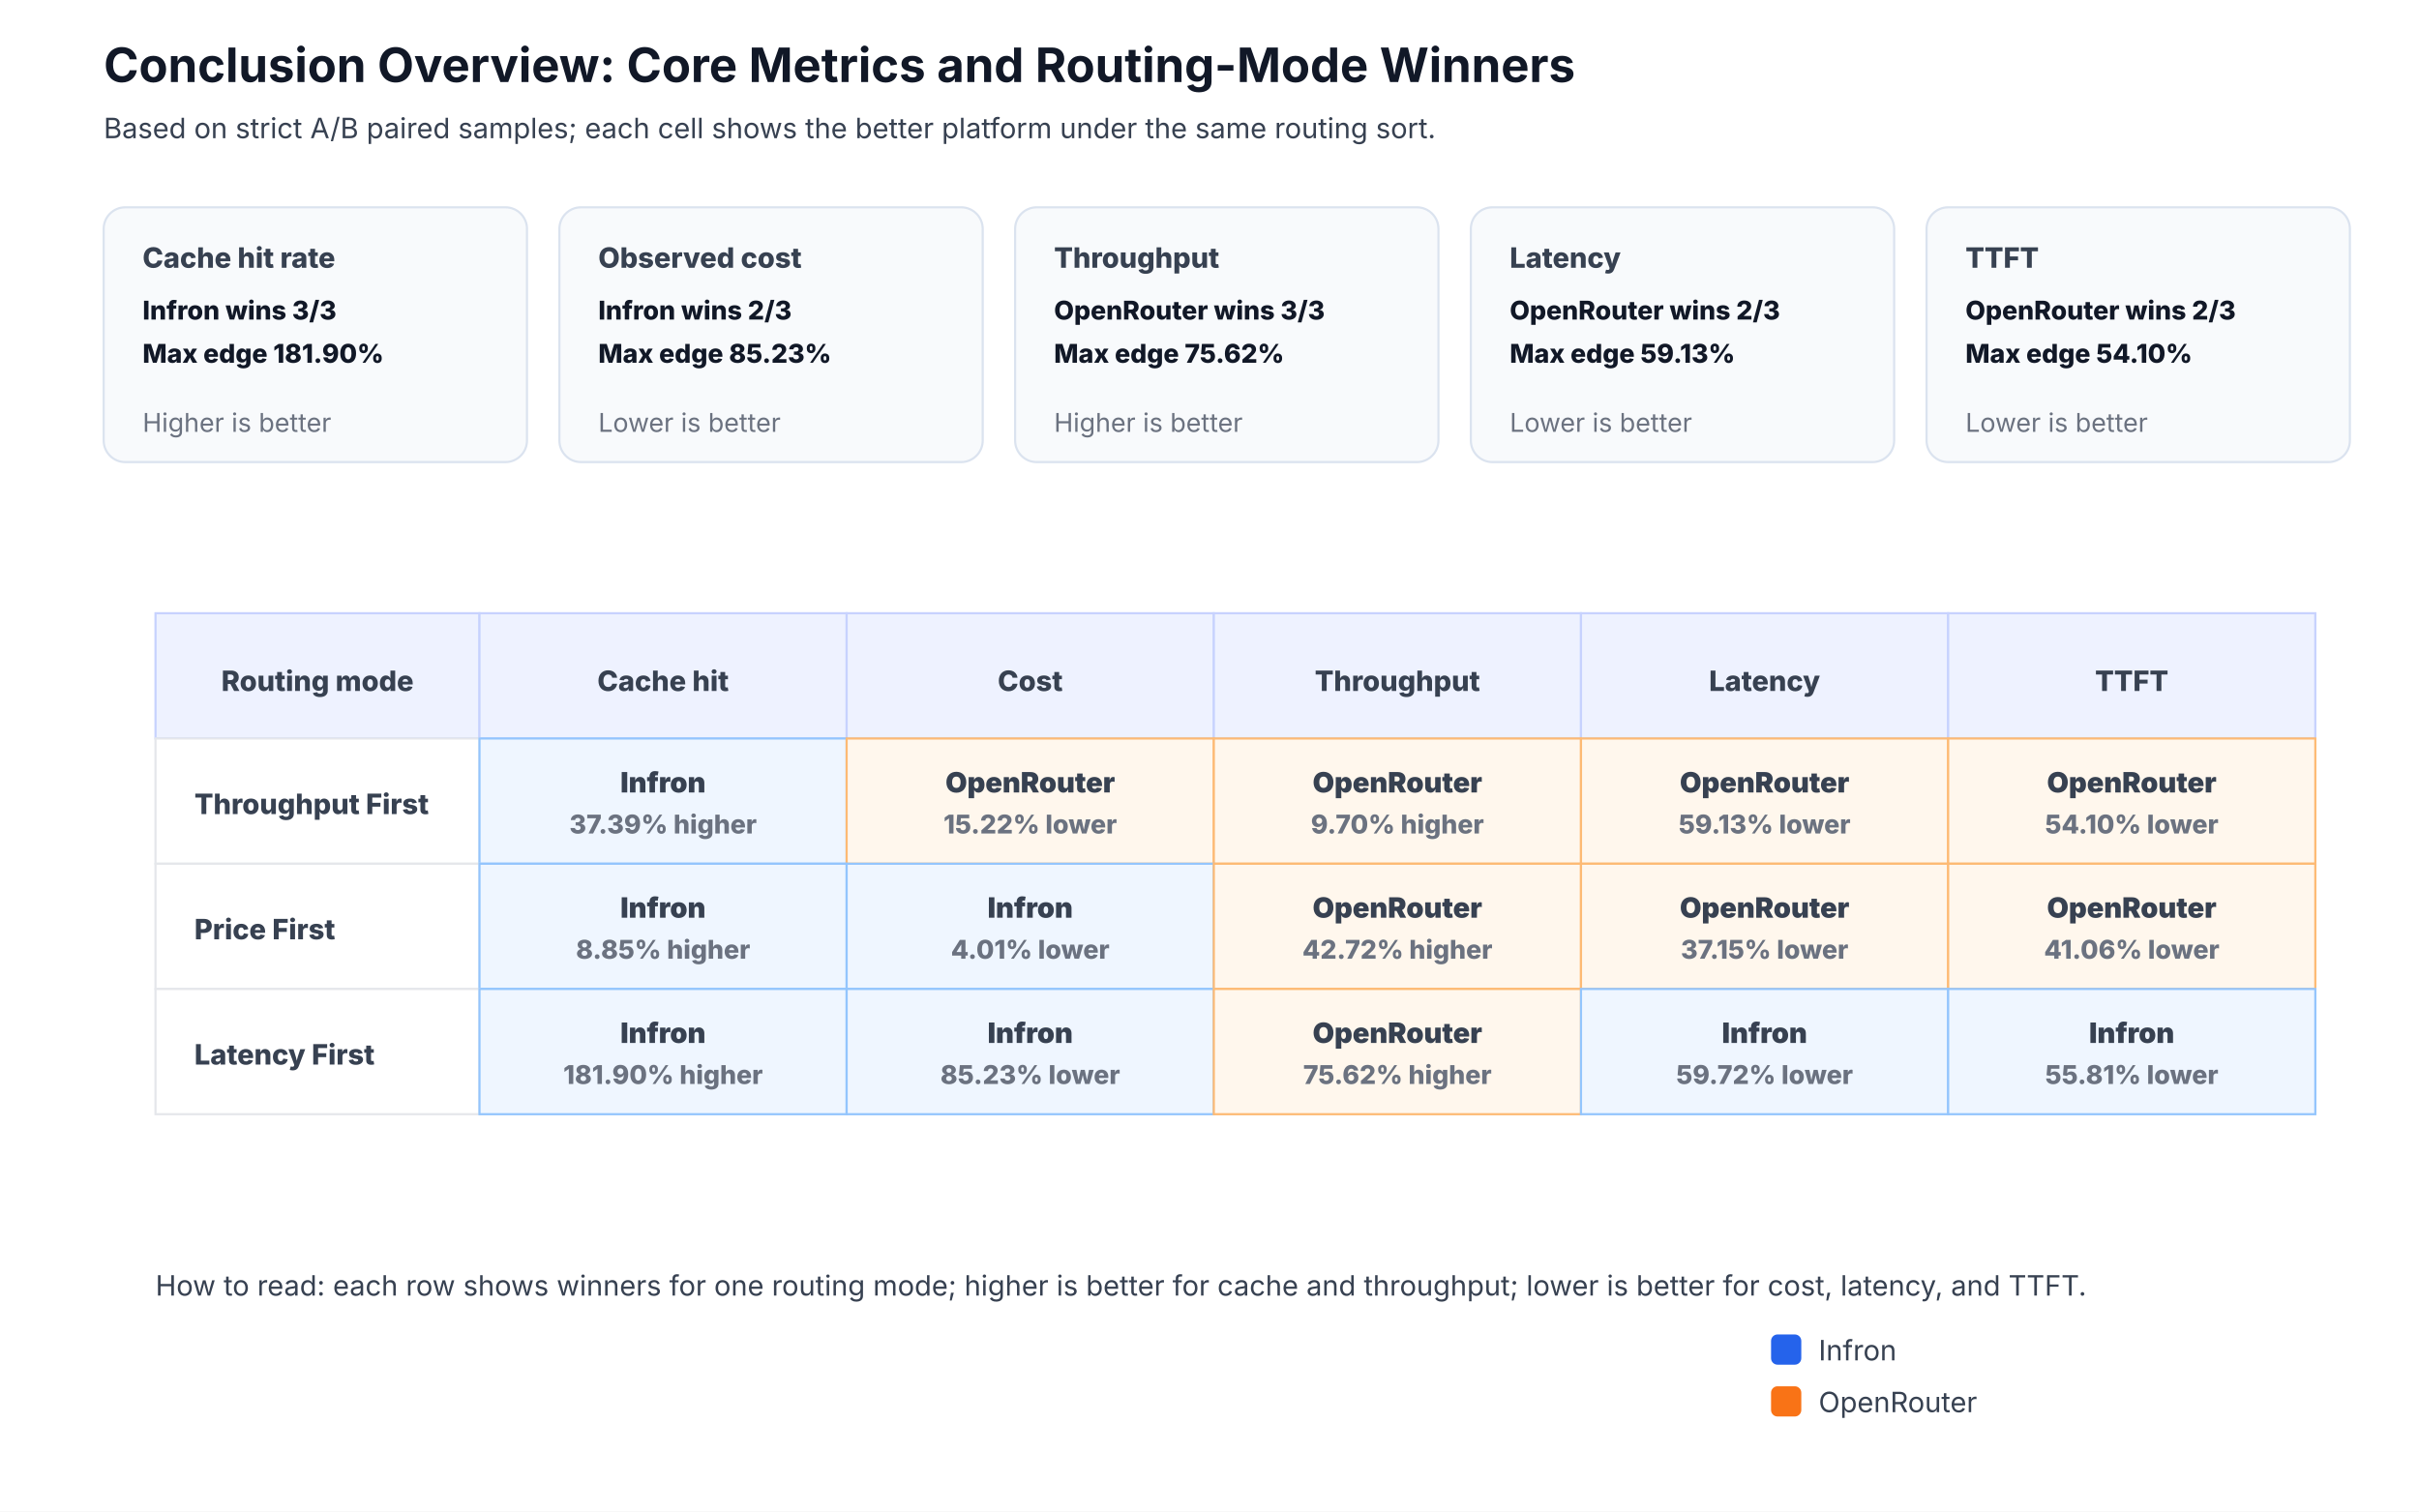
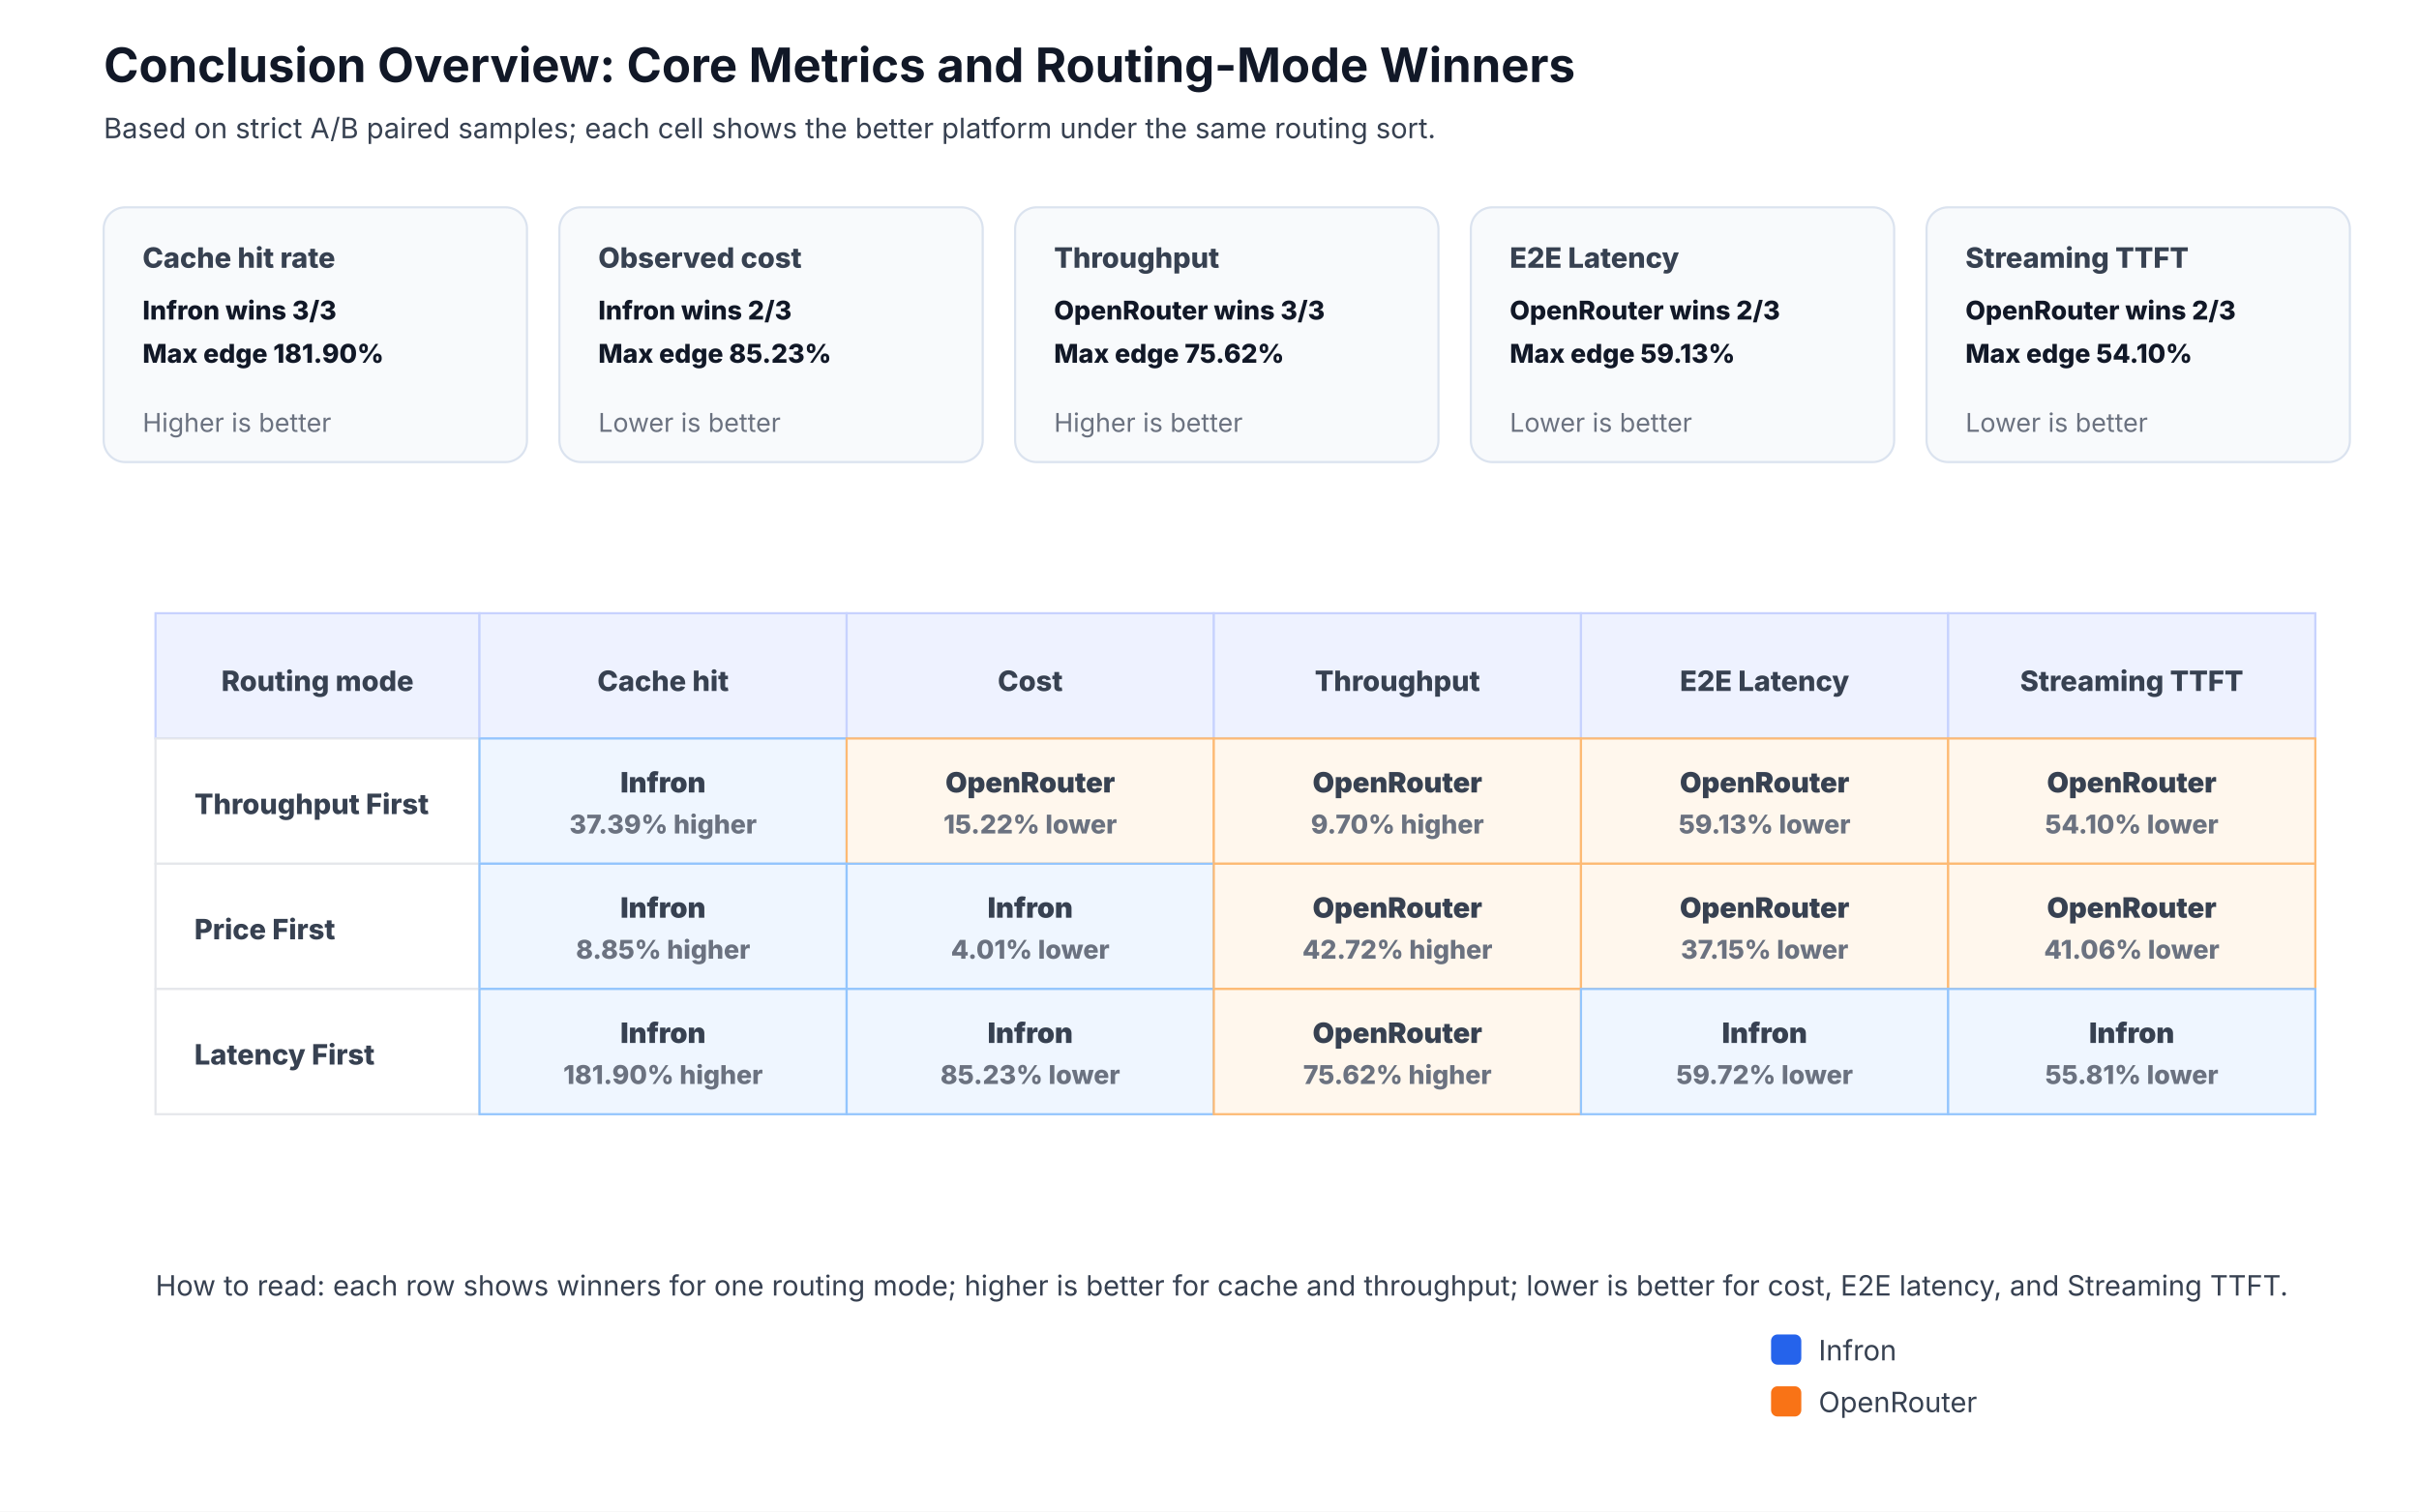
<svg xmlns="http://www.w3.org/2000/svg" width="1120" height="700" viewBox="0 0 1120 700">
  <style>text{font-family:-apple-system,BlinkMacSystemFont,'Segoe UI',sans-serif;fill:#111827}.title{font-size:22px;font-weight:700}.label{font-size:13px;fill:#374151}.tick{font-size:12px;fill:#6b7280}.value{font-size:12px;fill:#111827}</style>
  <rect width="100%" height="100%" fill="#ffffff" />
  <text x="48" y="38" class="title">Conclusion Overview: Core Metrics and Routing-Mode Winners</text>
  <text x="48" y="64" class="label">Based on strict A/B paired samples; each cell shows the better platform under the same routing sort.</text>
  <rect x="48" y="96" width="196" height="118" rx="10" fill="#f8fafc" stroke="#dbe3ef" />
  <text x="66" y="124" class="label" font-weight="800">Cache hit rate</text>
  <text x="66" y="148" class="value" font-size="11" font-weight="800" fill="#2563eb">Infron wins 3/3</text>
  <text x="66" y="168" class="value" font-size="11" font-weight="800" fill="#2563eb">Max edge 181.90%</text>
  <text x="66" y="200" class="tick">Higher is better</text>
  <rect x="259" y="96" width="196" height="118" rx="10" fill="#f8fafc" stroke="#dbe3ef" />
  <text x="277" y="124" class="label" font-weight="800">Observed cost</text>
  <text x="277" y="148" class="value" font-size="11" font-weight="800" fill="#2563eb">Infron wins 2/3</text>
  <text x="277" y="168" class="value" font-size="11" font-weight="800" fill="#2563eb">Max edge 85.23%</text>
  <text x="277" y="200" class="tick">Lower is better</text>
  <rect x="470" y="96" width="196" height="118" rx="10" fill="#f8fafc" stroke="#dbe3ef" />
  <text x="488" y="124" class="label" font-weight="800">Throughput</text>
  <text x="488" y="148" class="value" font-size="11" font-weight="800" fill="#f97316">OpenRouter wins 3/3</text>
  <text x="488" y="168" class="value" font-size="11" font-weight="800" fill="#f97316">Max edge 75.62%</text>
  <text x="488" y="200" class="tick">Higher is better</text>
  <rect x="681" y="96" width="196" height="118" rx="10" fill="#f8fafc" stroke="#dbe3ef" />
-   <text x="699" y="124" class="label" font-weight="800">Latency</text>
+   <text x="699" y="124" class="label" font-weight="800">E2E Latency</text>
  <text x="699" y="148" class="value" font-size="11" font-weight="800" fill="#f97316">OpenRouter wins 2/3</text>
  <text x="699" y="168" class="value" font-size="11" font-weight="800" fill="#f97316">Max edge 59.13%</text>
  <text x="699" y="200" class="tick">Lower is better</text>
  <rect x="892" y="96" width="196" height="118" rx="10" fill="#f8fafc" stroke="#dbe3ef" />
-   <text x="910" y="124" class="label" font-weight="800">TTFT</text>
+   <text x="910" y="124" class="label" font-weight="800">Streaming TTFT</text>
  <text x="910" y="148" class="value" font-size="11" font-weight="800" fill="#f97316">OpenRouter wins 2/3</text>
  <text x="910" y="168" class="value" font-size="11" font-weight="800" fill="#f97316">Max edge 54.10%</text>
  <text x="910" y="200" class="tick">Lower is better</text>
  <rect x="72" y="284" width="150" height="58" fill="#eef2ff" stroke="#c7d2fe" />
  <text x="147.0" y="320" class="label" font-weight="800" text-anchor="middle">Routing mode</text>
  <rect x="222" y="284" width="170" height="58" fill="#eef2ff" stroke="#c7d2fe" />
  <text x="307.0" y="320" class="label" font-weight="800" text-anchor="middle">Cache hit</text>
  <rect x="392" y="284" width="170" height="58" fill="#eef2ff" stroke="#c7d2fe" />
  <text x="477.0" y="320" class="label" font-weight="800" text-anchor="middle">Cost</text>
  <rect x="562" y="284" width="170" height="58" fill="#eef2ff" stroke="#c7d2fe" />
  <text x="647.0" y="320" class="label" font-weight="800" text-anchor="middle">Throughput</text>
  <rect x="732" y="284" width="170" height="58" fill="#eef2ff" stroke="#c7d2fe" />
-   <text x="817.0" y="320" class="label" font-weight="800" text-anchor="middle">Latency</text>
+   <text x="817.0" y="320" class="label" font-weight="800" text-anchor="middle">E2E Latency</text>
  <rect x="902" y="284" width="170" height="58" fill="#eef2ff" stroke="#c7d2fe" />
-   <text x="987.0" y="320" class="label" font-weight="800" text-anchor="middle">TTFT</text>
+   <text x="987.0" y="320" class="label" font-weight="800" text-anchor="middle">Streaming TTFT</text>
  <rect x="72" y="342" width="150" height="58" fill="#ffffff" stroke="#e5e7eb" />
  <text x="90" y="377" class="label" font-weight="800">Throughput First</text>
  <rect x="222" y="342" width="170" height="58" fill="#eff6ff" stroke="#93c5fd" />
  <text x="307.0" y="367" class="label" font-weight="900" text-anchor="middle" fill="#2563eb">Infron</text>
  <text x="307.0" y="386" class="tick" font-weight="800" text-anchor="middle" fill="#2563eb">37.39% higher</text>
  <rect x="392" y="342" width="170" height="58" fill="#fff7ed" stroke="#fdba74" />
  <text x="477.0" y="367" class="label" font-weight="900" text-anchor="middle" fill="#f97316">OpenRouter</text>
  <text x="477.0" y="386" class="tick" font-weight="800" text-anchor="middle" fill="#f97316">15.22% lower</text>
  <rect x="562" y="342" width="170" height="58" fill="#fff7ed" stroke="#fdba74" />
  <text x="647.0" y="367" class="label" font-weight="900" text-anchor="middle" fill="#f97316">OpenRouter</text>
  <text x="647.0" y="386" class="tick" font-weight="800" text-anchor="middle" fill="#f97316">9.70% higher</text>
  <rect x="732" y="342" width="170" height="58" fill="#fff7ed" stroke="#fdba74" />
  <text x="817.0" y="367" class="label" font-weight="900" text-anchor="middle" fill="#f97316">OpenRouter</text>
  <text x="817.0" y="386" class="tick" font-weight="800" text-anchor="middle" fill="#f97316">59.13% lower</text>
  <rect x="902" y="342" width="170" height="58" fill="#fff7ed" stroke="#fdba74" />
  <text x="987.0" y="367" class="label" font-weight="900" text-anchor="middle" fill="#f97316">OpenRouter</text>
  <text x="987.0" y="386" class="tick" font-weight="800" text-anchor="middle" fill="#f97316">54.10% lower</text>
  <rect x="72" y="400" width="150" height="58" fill="#ffffff" stroke="#e5e7eb" />
  <text x="90" y="435" class="label" font-weight="800">Price First</text>
  <rect x="222" y="400" width="170" height="58" fill="#eff6ff" stroke="#93c5fd" />
  <text x="307.0" y="425" class="label" font-weight="900" text-anchor="middle" fill="#2563eb">Infron</text>
  <text x="307.0" y="444" class="tick" font-weight="800" text-anchor="middle" fill="#2563eb">8.85% higher</text>
  <rect x="392" y="400" width="170" height="58" fill="#eff6ff" stroke="#93c5fd" />
  <text x="477.0" y="425" class="label" font-weight="900" text-anchor="middle" fill="#2563eb">Infron</text>
  <text x="477.0" y="444" class="tick" font-weight="800" text-anchor="middle" fill="#2563eb">4.01% lower</text>
  <rect x="562" y="400" width="170" height="58" fill="#fff7ed" stroke="#fdba74" />
  <text x="647.0" y="425" class="label" font-weight="900" text-anchor="middle" fill="#f97316">OpenRouter</text>
  <text x="647.0" y="444" class="tick" font-weight="800" text-anchor="middle" fill="#f97316">42.72% higher</text>
  <rect x="732" y="400" width="170" height="58" fill="#fff7ed" stroke="#fdba74" />
  <text x="817.0" y="425" class="label" font-weight="900" text-anchor="middle" fill="#f97316">OpenRouter</text>
  <text x="817.0" y="444" class="tick" font-weight="800" text-anchor="middle" fill="#f97316">37.15% lower</text>
  <rect x="902" y="400" width="170" height="58" fill="#fff7ed" stroke="#fdba74" />
  <text x="987.0" y="425" class="label" font-weight="900" text-anchor="middle" fill="#f97316">OpenRouter</text>
  <text x="987.0" y="444" class="tick" font-weight="800" text-anchor="middle" fill="#f97316">41.06% lower</text>
  <rect x="72" y="458" width="150" height="58" fill="#ffffff" stroke="#e5e7eb" />
  <text x="90" y="493" class="label" font-weight="800">Latency First</text>
  <rect x="222" y="458" width="170" height="58" fill="#eff6ff" stroke="#93c5fd" />
  <text x="307.0" y="483" class="label" font-weight="900" text-anchor="middle" fill="#2563eb">Infron</text>
  <text x="307.0" y="502" class="tick" font-weight="800" text-anchor="middle" fill="#2563eb">181.90% higher</text>
  <rect x="392" y="458" width="170" height="58" fill="#eff6ff" stroke="#93c5fd" />
  <text x="477.0" y="483" class="label" font-weight="900" text-anchor="middle" fill="#2563eb">Infron</text>
  <text x="477.0" y="502" class="tick" font-weight="800" text-anchor="middle" fill="#2563eb">85.23% lower</text>
  <rect x="562" y="458" width="170" height="58" fill="#fff7ed" stroke="#fdba74" />
  <text x="647.0" y="483" class="label" font-weight="900" text-anchor="middle" fill="#f97316">OpenRouter</text>
  <text x="647.0" y="502" class="tick" font-weight="800" text-anchor="middle" fill="#f97316">75.62% higher</text>
  <rect x="732" y="458" width="170" height="58" fill="#eff6ff" stroke="#93c5fd" />
  <text x="817.0" y="483" class="label" font-weight="900" text-anchor="middle" fill="#2563eb">Infron</text>
  <text x="817.0" y="502" class="tick" font-weight="800" text-anchor="middle" fill="#2563eb">59.72% lower</text>
  <rect x="902" y="458" width="170" height="58" fill="#eff6ff" stroke="#93c5fd" />
  <text x="987.0" y="483" class="label" font-weight="900" text-anchor="middle" fill="#2563eb">Infron</text>
  <text x="987.0" y="502" class="tick" font-weight="800" text-anchor="middle" fill="#2563eb">55.81% lower</text>
-   <text x="72" y="600" class="label">How to read: each row shows winners for one routing mode; higher is better for cache and throughput; lower is better for cost, latency, and TTFT.</text>
+   <text x="72" y="600" class="label">How to read: each row shows winners for one routing mode; higher is better for cache and throughput; lower is better for cost, E2E latency, and Streaming TTFT.</text>
  <rect x="820" y="618" width="14" height="14" rx="3" fill="#2563eb" />
  <text x="842" y="630" class="label">Infron</text>
  <rect x="820" y="642" width="14" height="14" rx="3" fill="#f97316" />
  <text x="842" y="654" class="label">OpenRouter</text>
</svg>
